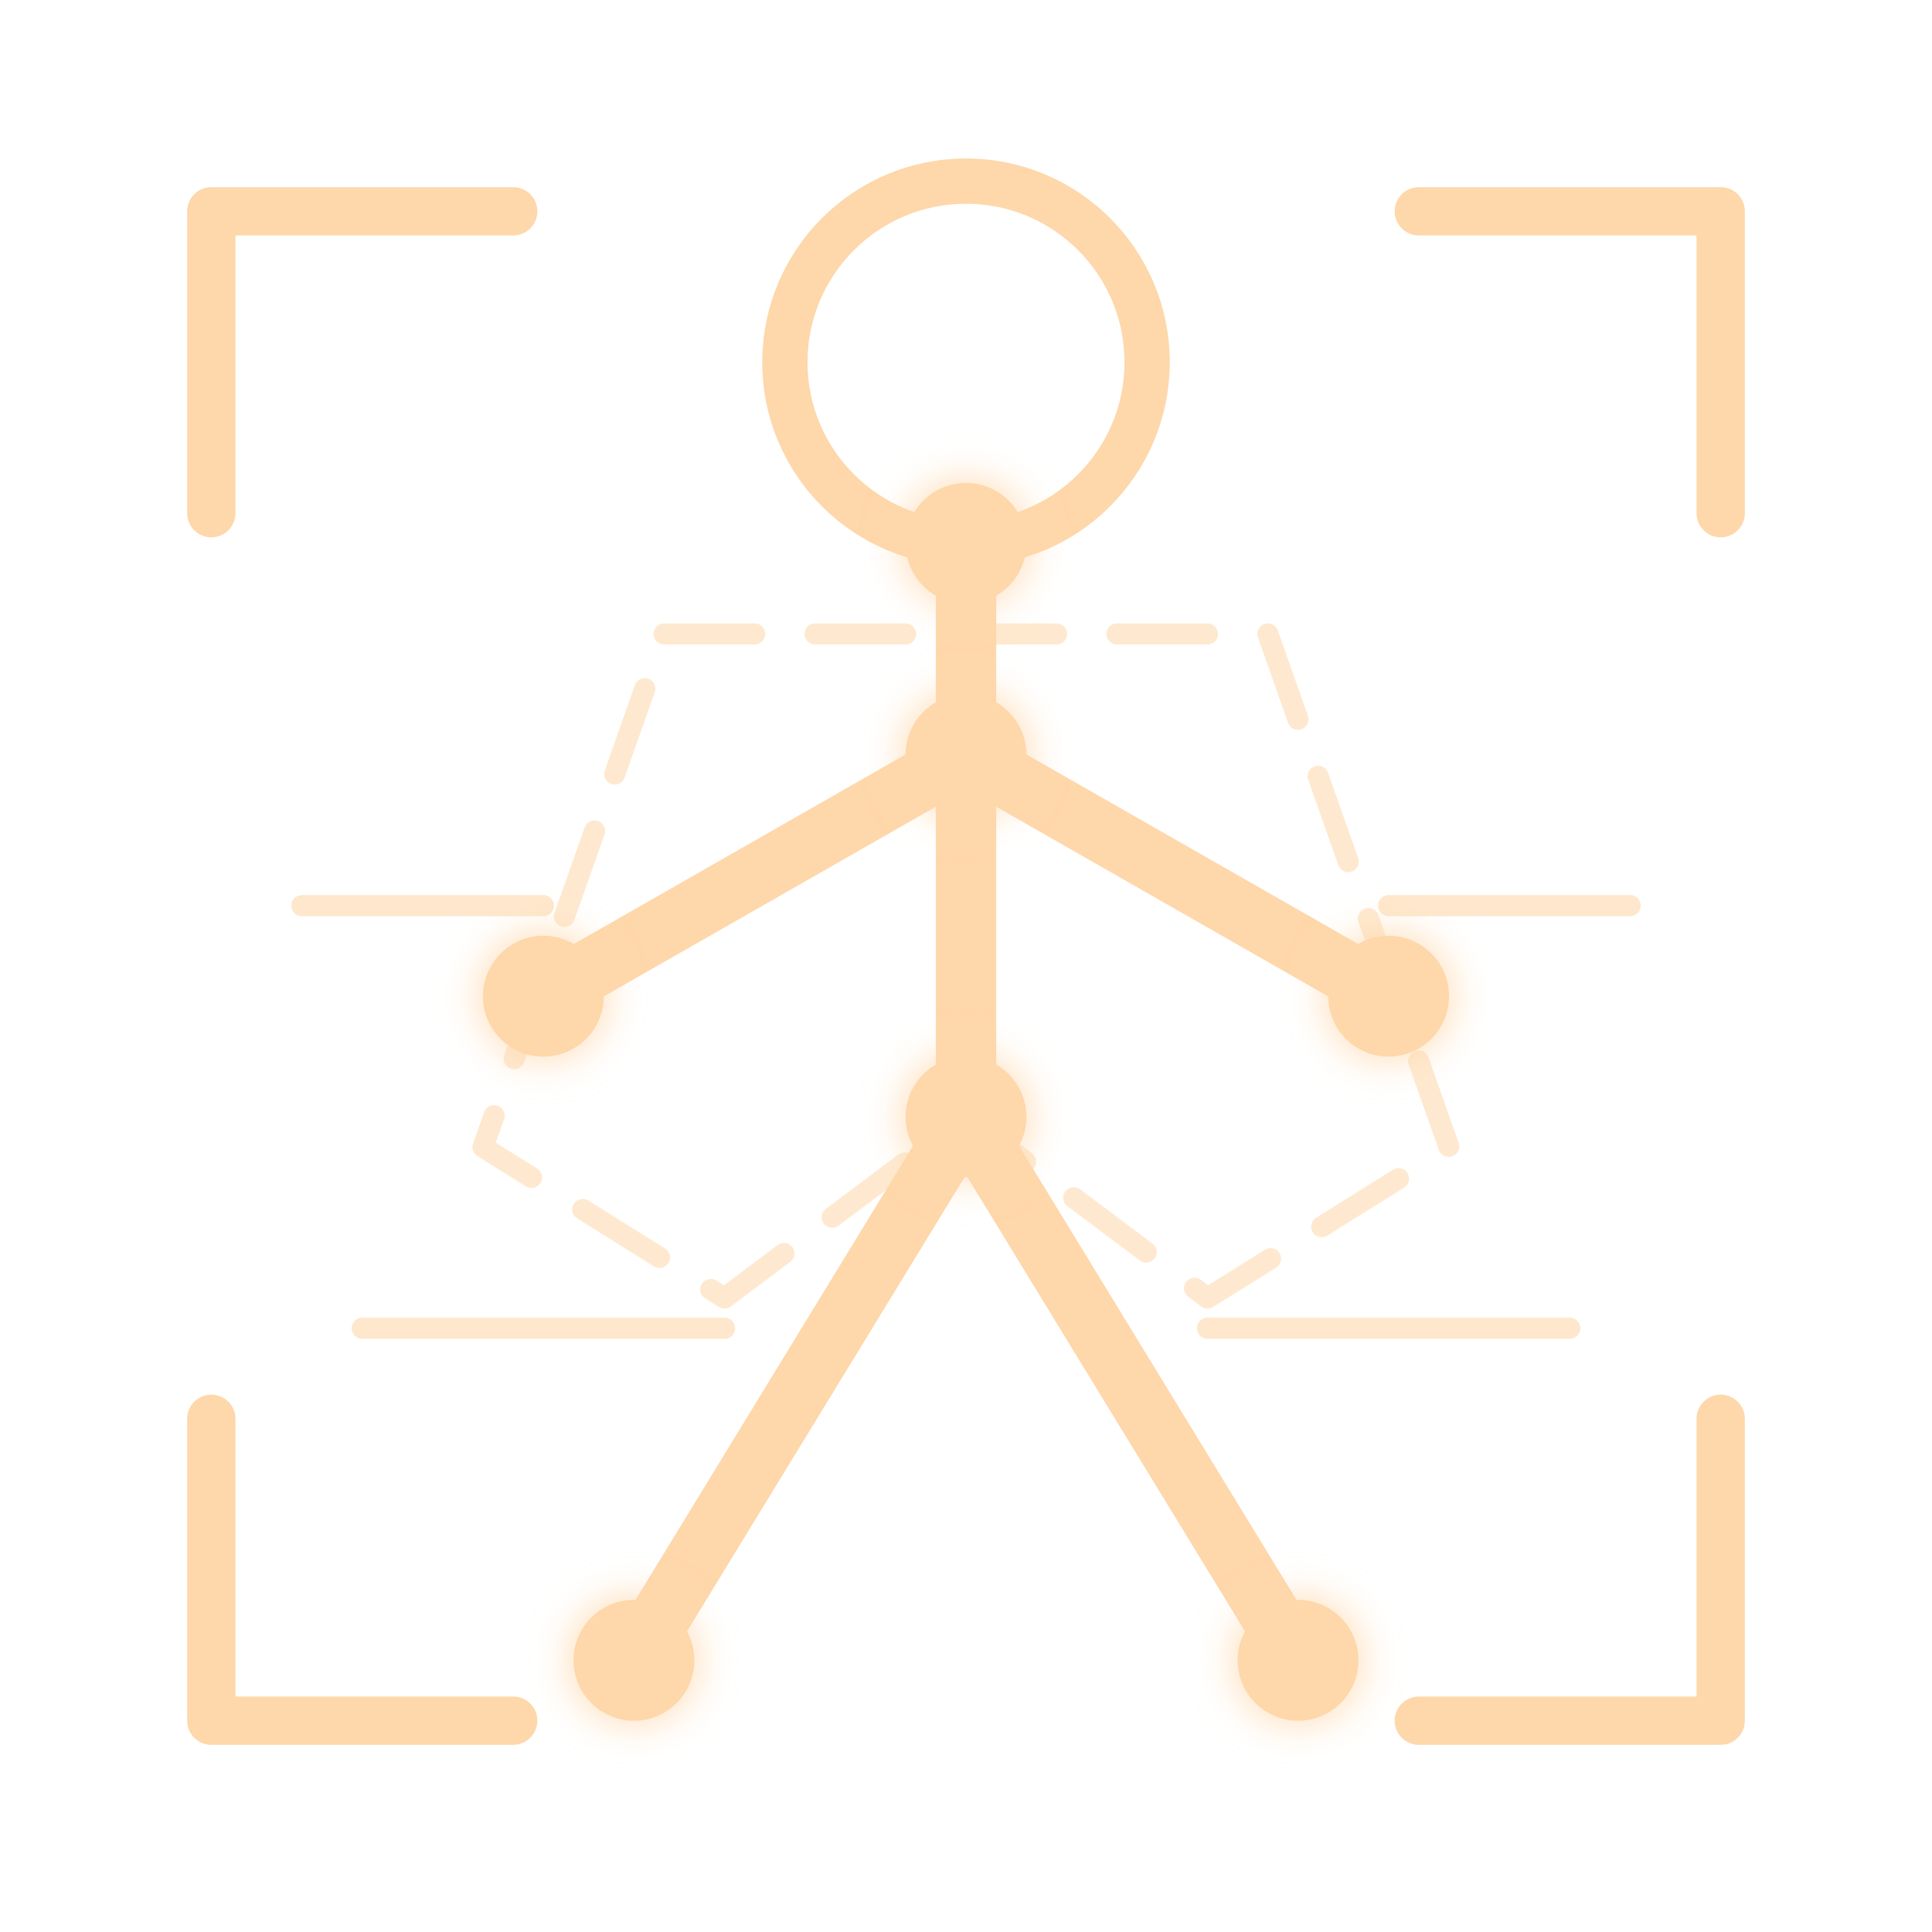
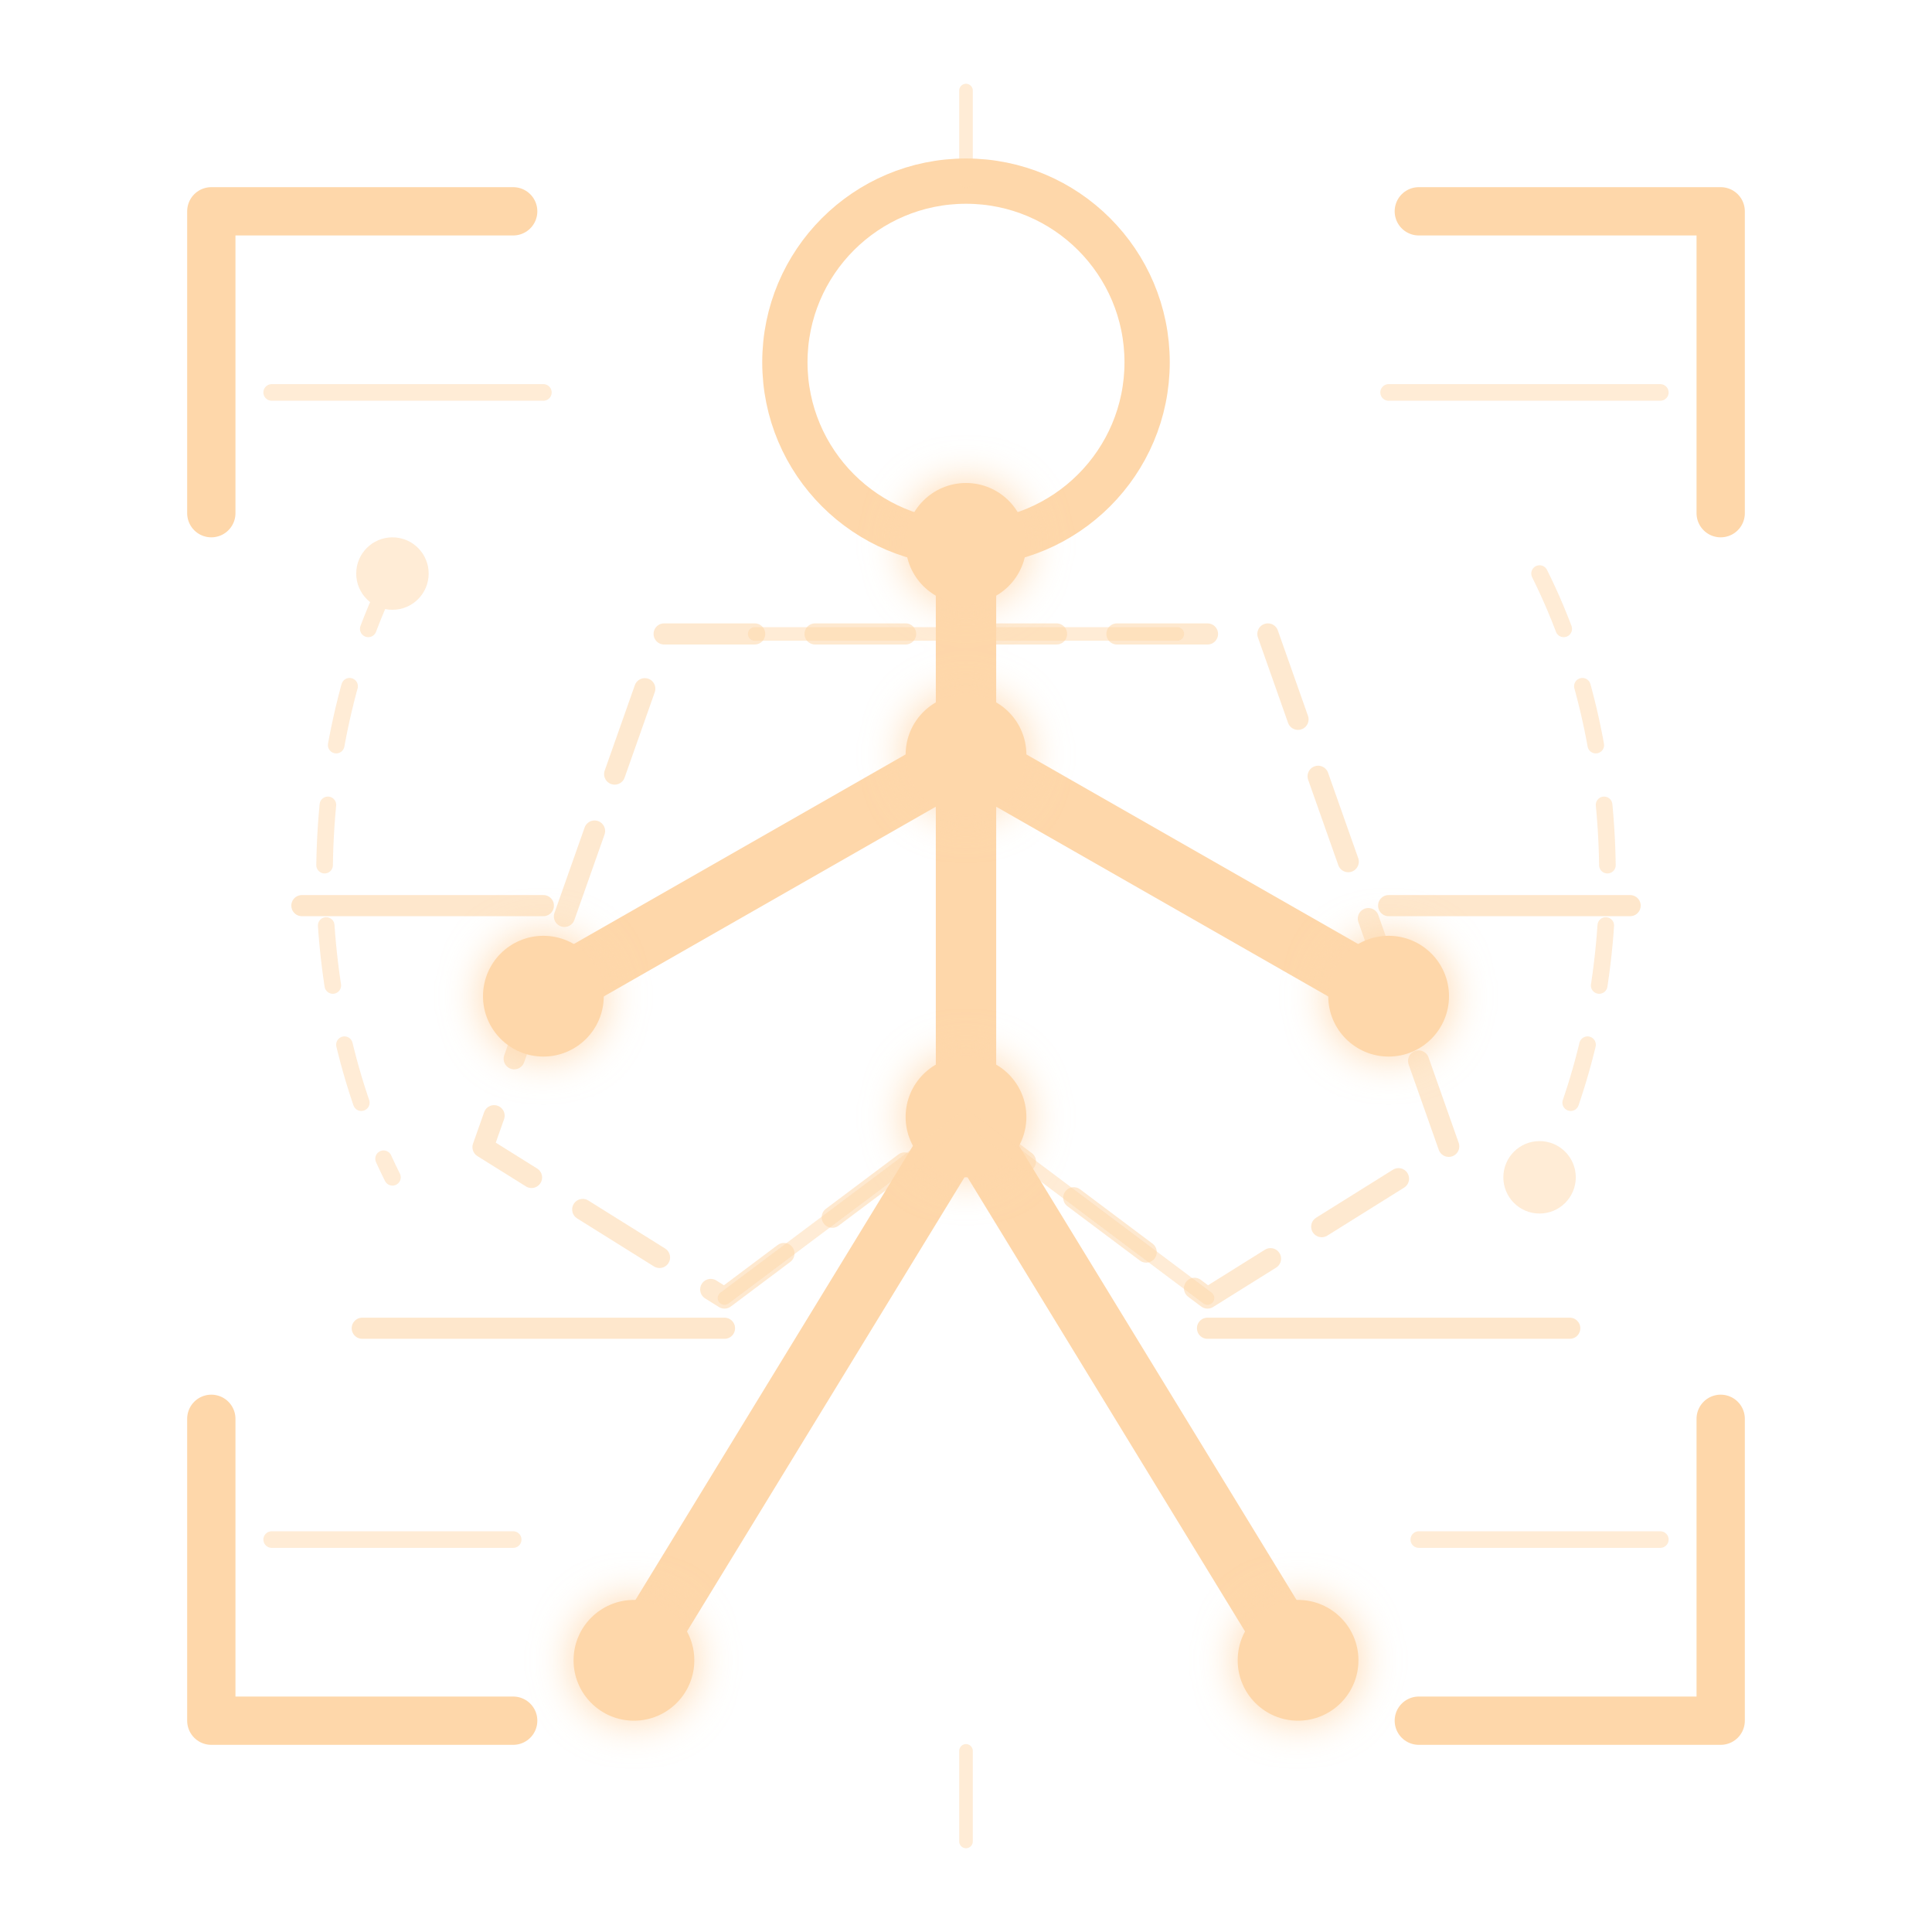
<svg xmlns="http://www.w3.org/2000/svg" viewBox="0 0 64 64" fill="none" role="img" aria-label="Solucionador corporal">
  <defs>
    <linearGradient id="bb" x1="8" y1="6" x2="56" y2="58">
      <stop stop-color="#fed7aa" />
      <stop offset=".48" stop-color="#f97316" />
      <stop offset="1" stop-color="#ef4444" />
    </linearGradient>
    <filter id="bbg">
      <feGaussianBlur stdDeviation=".7" result="b" />
      <feMerge>
        <feMergeNode in="b" />
        <feMergeNode in="SourceGraphic" />
      </feMerge>
    </filter>
  </defs>
  <style>.joint{animation:joint 2.2s ease-in-out infinite}.joint:nth-child(even){animation-delay:-1.1s}@keyframes joint{50%{opacity:.35;transform:scale(.75)}}@media(prefers-reduced-motion:reduce){.joint{animation:none}}</style>
  <g stroke="url(#bb)" stroke-linecap="round" stroke-linejoin="round">
    <path d="M7 17V7h10m30 0h10v10M7 47v10h10m30 0h10V47" stroke-width="1.6" />
    <circle cx="32" cy="12" r="6" stroke-width="1.5" />
    <path d="M32 18v19m0-12L18 33m14-8 14 8M32 37 21 55m11-18 11 18" stroke-width="2" />
    <path d="M22 21h20l6 17-8 5-8-6-8 6-8-5Z" stroke-width=".7" stroke-dasharray="3 2" opacity=".55" />
    <path d="M10 30h8m28 0h8M12 44h12m16 0h12" stroke-width=".7" opacity=".6" />
    <g fill="url(#bb)" stroke="none" filter="url(#bbg)">
      <circle class="joint" cx="32" cy="18" r="2" />
      <circle class="joint" cx="32" cy="25" r="2" />
      <circle class="joint" cx="18" cy="33" r="2" />
      <circle class="joint" cx="46" cy="33" r="2" />
      <circle class="joint" cx="32" cy="37" r="2" />
      <circle class="joint" cx="21" cy="55" r="2" />
      <circle class="joint" cx="43" cy="55" r="2" />
    </g>
  </g>
+   <g stroke="url(#bb)" stroke-linecap="round" opacity=".48">
+     <path d="M13 19c-3 6-3 14 0 20m38-20c3 6 3 14 0 20" stroke-width=".55" stroke-dasharray="2 2" />
+     <path d="M9 13h9m28 0h9M9 51h8m30 0h8" stroke-width=".55" />
+     <path d="M25 21h14M24 43l8-6 8 6M32 6V3m0 58v-3" stroke-width=".45" />
+     <circle cx="13" cy="19" r=".7" />
+     <circle cx="51" cy="39" r=".7" />
+   </g>
</svg>
